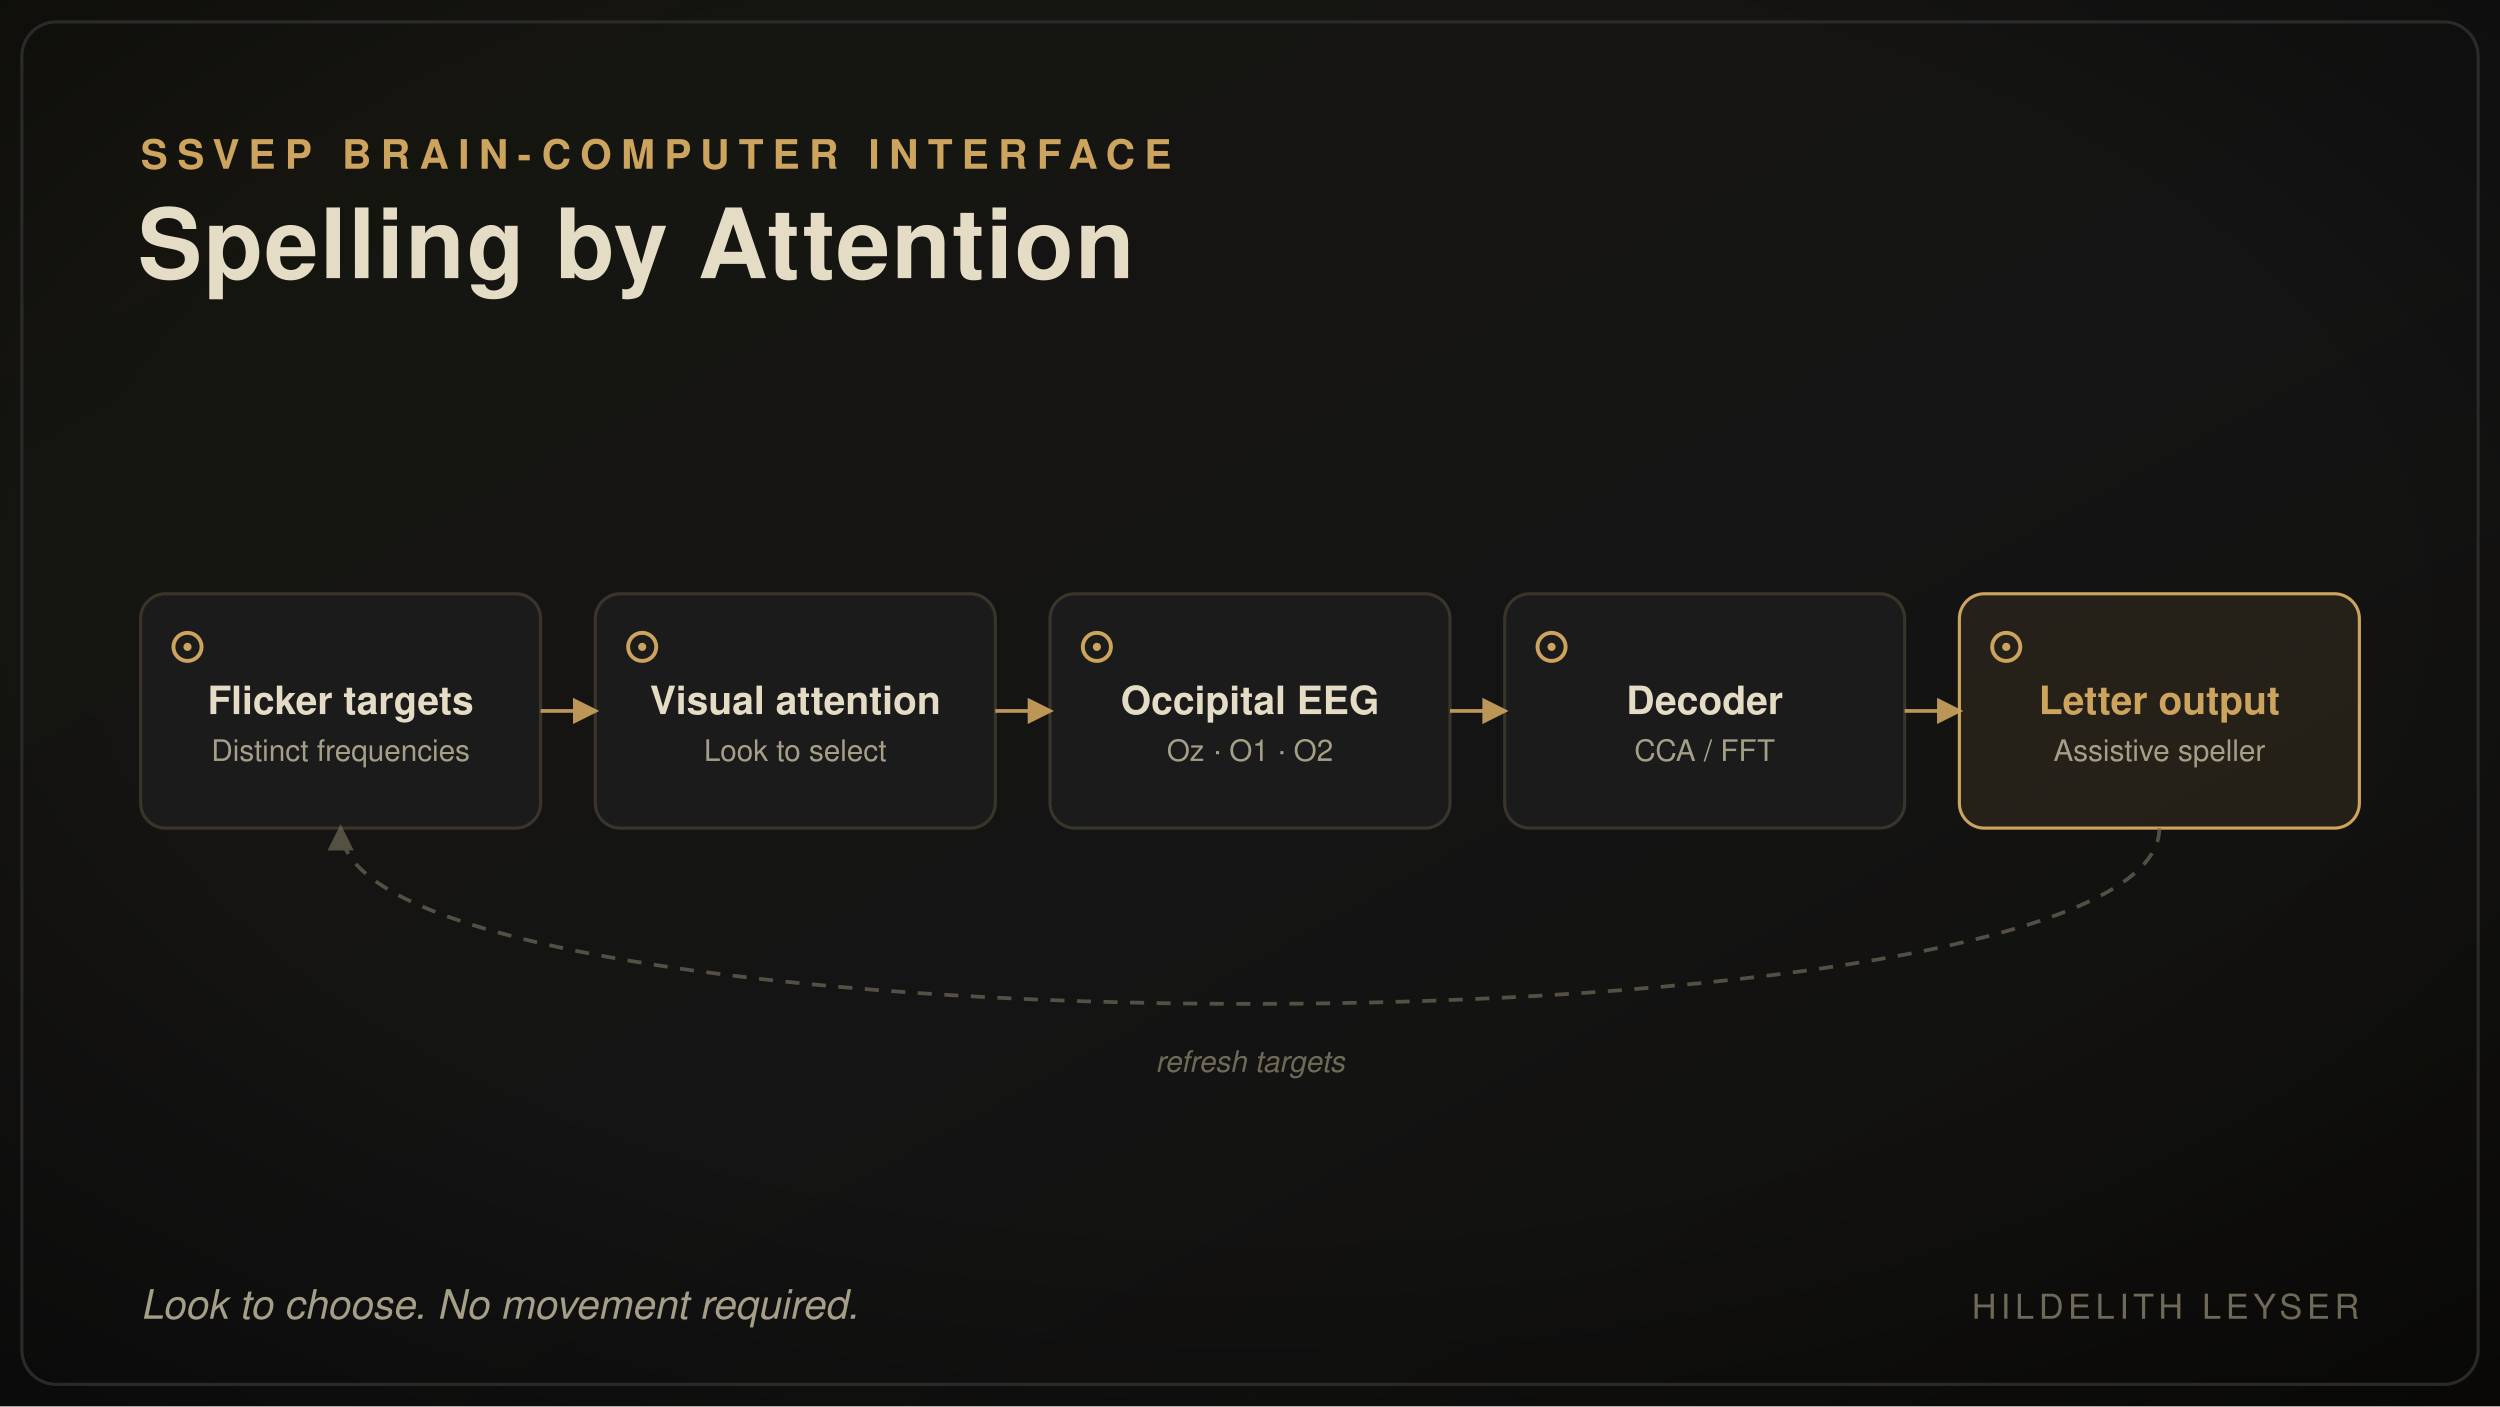
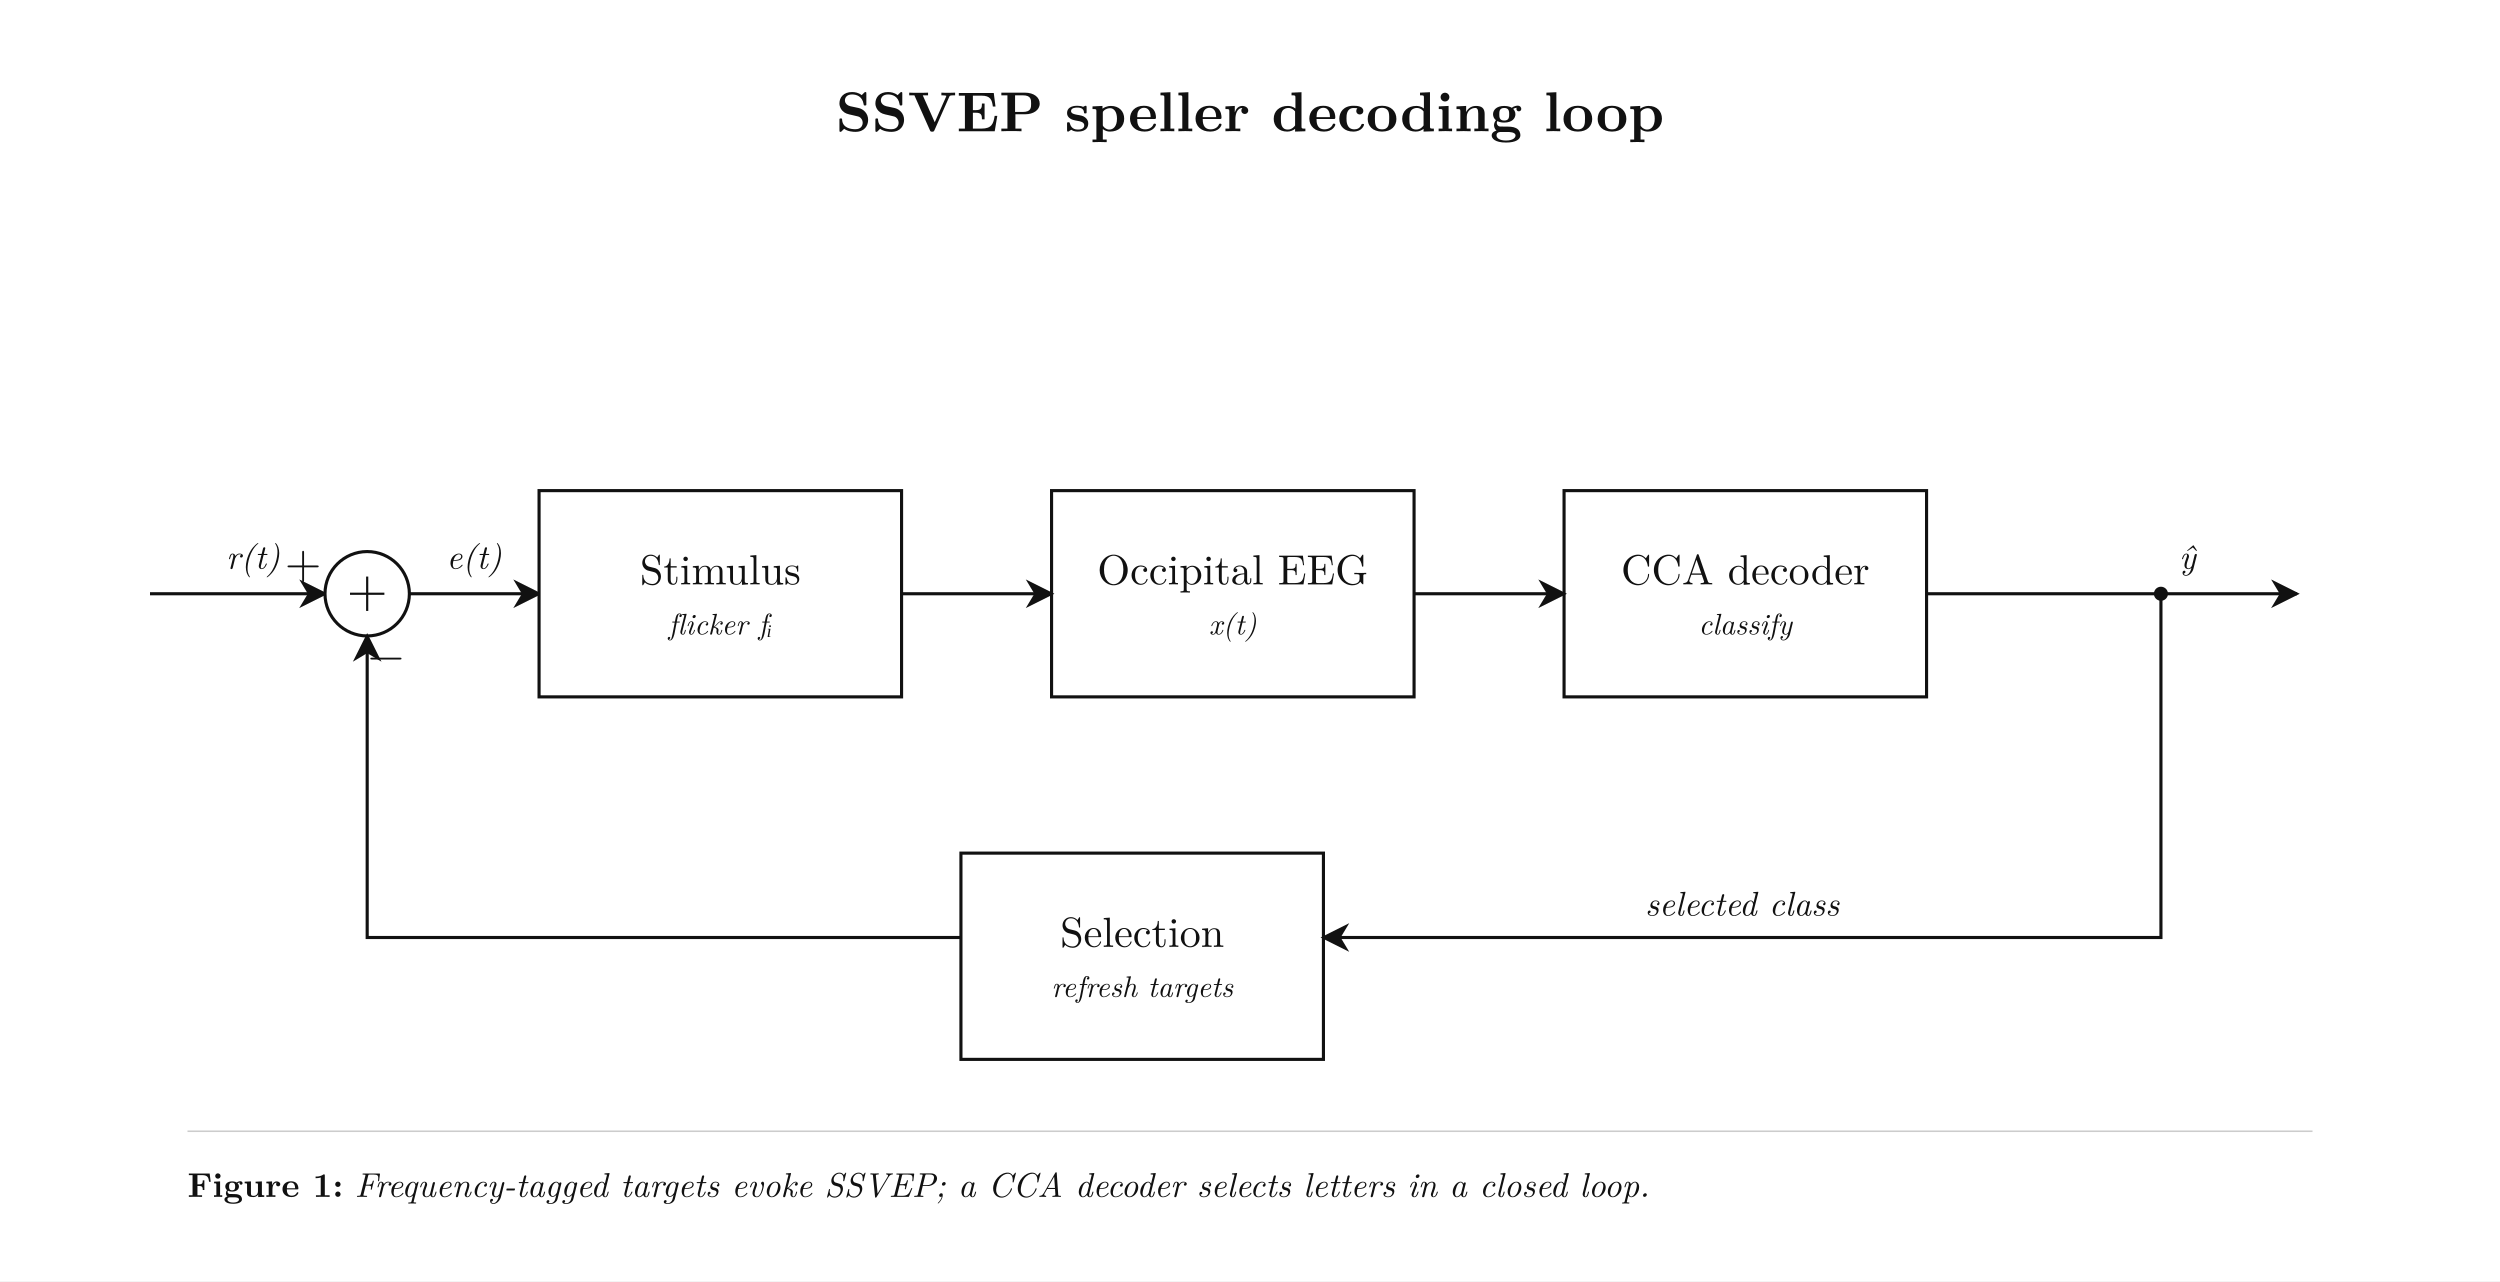
- <svg xmlns="http://www.w3.org/2000/svg" viewBox="0 0 1600 900" font-family="Verdana, 'Segoe UI', Helvetica, Arial, sans-serif">
+ <svg xmlns="http://www.w3.org/2000/svg" viewBox="0 0 1600 820" font-family="'Latin Modern Roman','CMU Serif',Georgia,'Times New Roman',serif">
  <defs>
-     <linearGradient id="bg" x1="0" y1="0" x2="1" y2="1">
-       <stop offset="0" stop-color="#16150f" />
-       <stop offset="0.55" stop-color="#141414" />
-       <stop offset="1" stop-color="#100f0c" />
-     </linearGradient>
-     <linearGradient id="goldg" x1="0" y1="0" x2="1" y2="1">
-       <stop offset="0" stop-color="#E7C988" />
-       <stop offset="1" stop-color="#B6863F" />
-     </linearGradient>
-     <radialGradient id="vig" cx="0.5" cy="0.42" r="0.75">
-       <stop offset="0.6" stop-color="#000000" stop-opacity="0" />
-       <stop offset="1" stop-color="#000000" stop-opacity="0.45" />
-     </radialGradient>
-     <marker id="arrow" viewBox="0 0 10 10" refX="8.5" refY="5" markerWidth="7" markerHeight="7" orient="auto-start-reverse">
-       <path d="M0,0 L10,5 L0,10 z" fill="#CDA45E" />
-     </marker>
-     <marker id="arrowf" viewBox="0 0 10 10" refX="8.5" refY="5" markerWidth="7" markerHeight="7" orient="auto-start-reverse">
-       <path d="M0,0 L10,5 L0,10 z" fill="#6f6957" />
+     <marker id="ah" viewBox="0 0 12 12" refX="10" refY="6" markerWidth="11" markerHeight="11" orient="auto-start-reverse">
+       <path d="M1,1 L11,6 L1,11 L4,6 z" fill="#111111" />
    </marker>
  </defs>
-   <rect width="1600" height="900" fill="url(#bg)" />
-   <rect width="1600" height="900" fill="url(#vig)" />
-   <rect x="14" y="14" width="1572" height="872" rx="22" fill="none" stroke="#2a2a2a" stroke-width="2" />
-   <text x="90" y="108" fill="#CDA45E" font-size="26" letter-spacing="6" font-weight="bold">SSVEP BRAIN-COMPUTER INTERFACE</text>
-   <text x="88" y="178" fill="#E5DCC5" font-size="62" letter-spacing="1" font-weight="bold">Spelling by Attention</text>
-   <g>
-     <rect x="90" y="380" width="256" height="150" rx="16" fill="#1b1b1b" stroke="#3a352a" stroke-width="2" />
-     <circle cx="120" cy="414" r="9" fill="none" stroke="#CDA45E" stroke-width="2.5" />
-     <circle cx="120" cy="414" r="2.6" fill="#CDA45E" />
-     <text x="218" y="457" fill="#E5DCC5" font-size="25" font-weight="bold" text-anchor="middle">Flicker targets</text>
-     <text x="218" y="487" fill="#A69F88" font-size="19" text-anchor="middle">Distinct frequencies</text>
-   </g>
-   <g>
-     <rect x="381" y="380" width="256" height="150" rx="16" fill="#1b1b1b" stroke="#3a352a" stroke-width="2" />
-     <circle cx="411" cy="414" r="9" fill="none" stroke="#CDA45E" stroke-width="2.5" />
-     <circle cx="411" cy="414" r="2.6" fill="#CDA45E" />
-     <text x="509" y="457" fill="#E5DCC5" font-size="25" font-weight="bold" text-anchor="middle">Visual attention</text>
-     <text x="509" y="487" fill="#A69F88" font-size="19" text-anchor="middle">Look to select</text>
-   </g>
-   <g>
-     <rect x="672" y="380" width="256" height="150" rx="16" fill="#1b1b1b" stroke="#3a352a" stroke-width="2" />
-     <circle cx="702" cy="414" r="9" fill="none" stroke="#CDA45E" stroke-width="2.5" />
-     <circle cx="702" cy="414" r="2.6" fill="#CDA45E" />
-     <text x="800" y="457" fill="#E5DCC5" font-size="25" font-weight="bold" text-anchor="middle">Occipital EEG</text>
-     <text x="800" y="487" fill="#A69F88" font-size="19" text-anchor="middle">Oz · O1 · O2</text>
-   </g>
-   <g>
-     <rect x="963" y="380" width="256" height="150" rx="16" fill="#1b1b1b" stroke="#3a352a" stroke-width="2" />
-     <circle cx="993" cy="414" r="9" fill="none" stroke="#CDA45E" stroke-width="2.5" />
-     <circle cx="993" cy="414" r="2.6" fill="#CDA45E" />
-     <text x="1091" y="457" fill="#E5DCC5" font-size="25" font-weight="bold" text-anchor="middle">Decoder</text>
-     <text x="1091" y="487" fill="#A69F88" font-size="19" text-anchor="middle">CCA / FFT</text>
-   </g>
-   <g>
-     <rect x="1254" y="380" width="256" height="150" rx="16" fill="rgba(205,164,94,0.10)" stroke="#CDA45E" stroke-width="2" />
-     <circle cx="1284" cy="414" r="9" fill="none" stroke="#CDA45E" stroke-width="2.5" />
-     <circle cx="1284" cy="414" r="2.6" fill="#CDA45E" />
-     <text x="1382" y="457" fill="#CDA45E" font-size="25" font-weight="bold" text-anchor="middle">Letter output</text>
-     <text x="1382" y="487" fill="#A69F88" font-size="19" text-anchor="middle">Assistive speller</text>
-   </g>
-   <path d="M346,455 C416,455 311,455 381,455" fill="none" stroke="#CDA45E" stroke-width="2.4" opacity="0.9" marker-end="url(#arrow)" />
-   <path d="M637,455 C707,455 602,455 672,455" fill="none" stroke="#CDA45E" stroke-width="2.4" opacity="0.9" marker-end="url(#arrow)" />
-   <path d="M928,455 C998,455 893,455 963,455" fill="none" stroke="#CDA45E" stroke-width="2.4" opacity="0.9" marker-end="url(#arrow)" />
-   <path d="M1219,455 C1289,455 1184,455 1254,455" fill="none" stroke="#CDA45E" stroke-width="2.4" opacity="0.9" marker-end="url(#arrow)" />
-   <path d="M1382,530 C1382,680 218,680 218,530" fill="none" stroke="#6f6957" stroke-width="2.4" stroke-dasharray="9 8" opacity="0.7" marker-end="url(#arrowf)" />
-   <text x="800" y="686" fill="#6f6957" font-size="19" text-anchor="middle" font-style="italic">refresh targets</text>
-   <text x="90" y="844" fill="#A69F88" font-size="26" font-style="italic">Look to choose. No movement required.</text>
-   <text x="1510" y="844" fill="#6f6957" font-size="22" text-anchor="end" letter-spacing="3">HILDELITH LEYSER</text>
+   <rect width="1600" height="820" fill="#ffffff" />
+   <text x="800" y="84" font-size="36" font-weight="bold" text-anchor="middle" fill="#111111">SSVEP speller decoding loop</text>
+   <path d="M96,380 L208,380" fill="none" stroke="#111111" stroke-width="2" marker-end="url(#ah)" />
+   <text x="162" y="364" font-size="22" font-style="italic" text-anchor="middle" fill="#111111">r(t)</text>
+   <circle cx="235" cy="380" r="27" fill="#ffffff" stroke="#111111" stroke-width="2" />
+   <line x1="224" y1="380" x2="246" y2="380" stroke="#111111" stroke-width="1.4" />
+   <line x1="235" y1="369" x2="235" y2="391" stroke="#111111" stroke-width="1.4" />
+   <text x="194" y="370" font-size="30" text-anchor="middle" fill="#111111">+</text>
+   <text x="247" y="429" font-size="30" text-anchor="middle" fill="#111111">−</text>
+   <path d="M262,380 L345,380" fill="none" stroke="#111111" stroke-width="2" marker-end="url(#ah)" />
+   <text x="303.5" y="364" font-size="22" font-style="italic" text-anchor="middle" fill="#111111">e(t)</text>
+   <rect x="345" y="314" width="232" height="132" fill="#ffffff" stroke="#111111" stroke-width="2" />
+   <text x="461" y="374" font-size="27" text-anchor="middle" fill="#111111">Stimulus</text>
+   <text x="461" y="406" font-size="19" font-style="italic" text-anchor="middle" fill="#111111">flicker fᵢ</text>
+   <rect x="673" y="314" width="232" height="132" fill="#ffffff" stroke="#111111" stroke-width="2" />
+   <text x="789" y="374" font-size="27" text-anchor="middle" fill="#111111">Occipital EEG</text>
+   <text x="789" y="406" font-size="19" font-style="italic" text-anchor="middle" fill="#111111">x(t)</text>
+   <rect x="1001" y="314" width="232" height="132" fill="#ffffff" stroke="#111111" stroke-width="2" />
+   <text x="1117" y="374" font-size="27" text-anchor="middle" fill="#111111">CCA decoder</text>
+   <text x="1117" y="406" font-size="19" font-style="italic" text-anchor="middle" fill="#111111">classify</text>
+   <path d="M577,380 L673,380" fill="none" stroke="#111111" stroke-width="2" marker-end="url(#ah)" />
+   <path d="M905,380 L1001,380" fill="none" stroke="#111111" stroke-width="2" marker-end="url(#ah)" />
+   <path d="M1233,380 L1470,380" fill="none" stroke="#111111" stroke-width="2" marker-end="url(#ah)" />
+   <text x="1400" y="364" font-size="22" font-style="italic" text-anchor="middle" fill="#111111">ŷ</text>
+   <circle cx="1383" cy="380" r="4.5" fill="#111111" />
+   <rect x="615" y="546" width="232" height="132" fill="#ffffff" stroke="#111111" stroke-width="2" />
+   <text x="731" y="606" font-size="27" text-anchor="middle" fill="#111111">Selection</text>
+   <text x="731" y="638" font-size="19" font-style="italic" text-anchor="middle" fill="#111111">refresh targets</text>
+   <path d="M1383,380 L1383,600 L847,600" fill="none" stroke="#111111" stroke-width="2" marker-end="url(#ah)" />
+   <path d="M615,600 L235,600 L235,407" fill="none" stroke="#111111" stroke-width="2" marker-end="url(#ah)" />
+   <text x="1115" y="586" font-size="22" font-style="italic" text-anchor="middle" fill="#111111">selected class</text>
+   <line x1="120" y1="724" x2="1480" y2="724" stroke="#cccccc" stroke-width="1" />
+   <text x="120" y="766" font-size="22" fill="#111111">
+     <tspan font-weight="bold">Figure 1:</tspan>
+     <tspan font-style="italic">Frequency-tagged targets evoke SSVEP; a CCA decoder selects letters in a closed loop.</tspan>
+   </text>
</svg>
